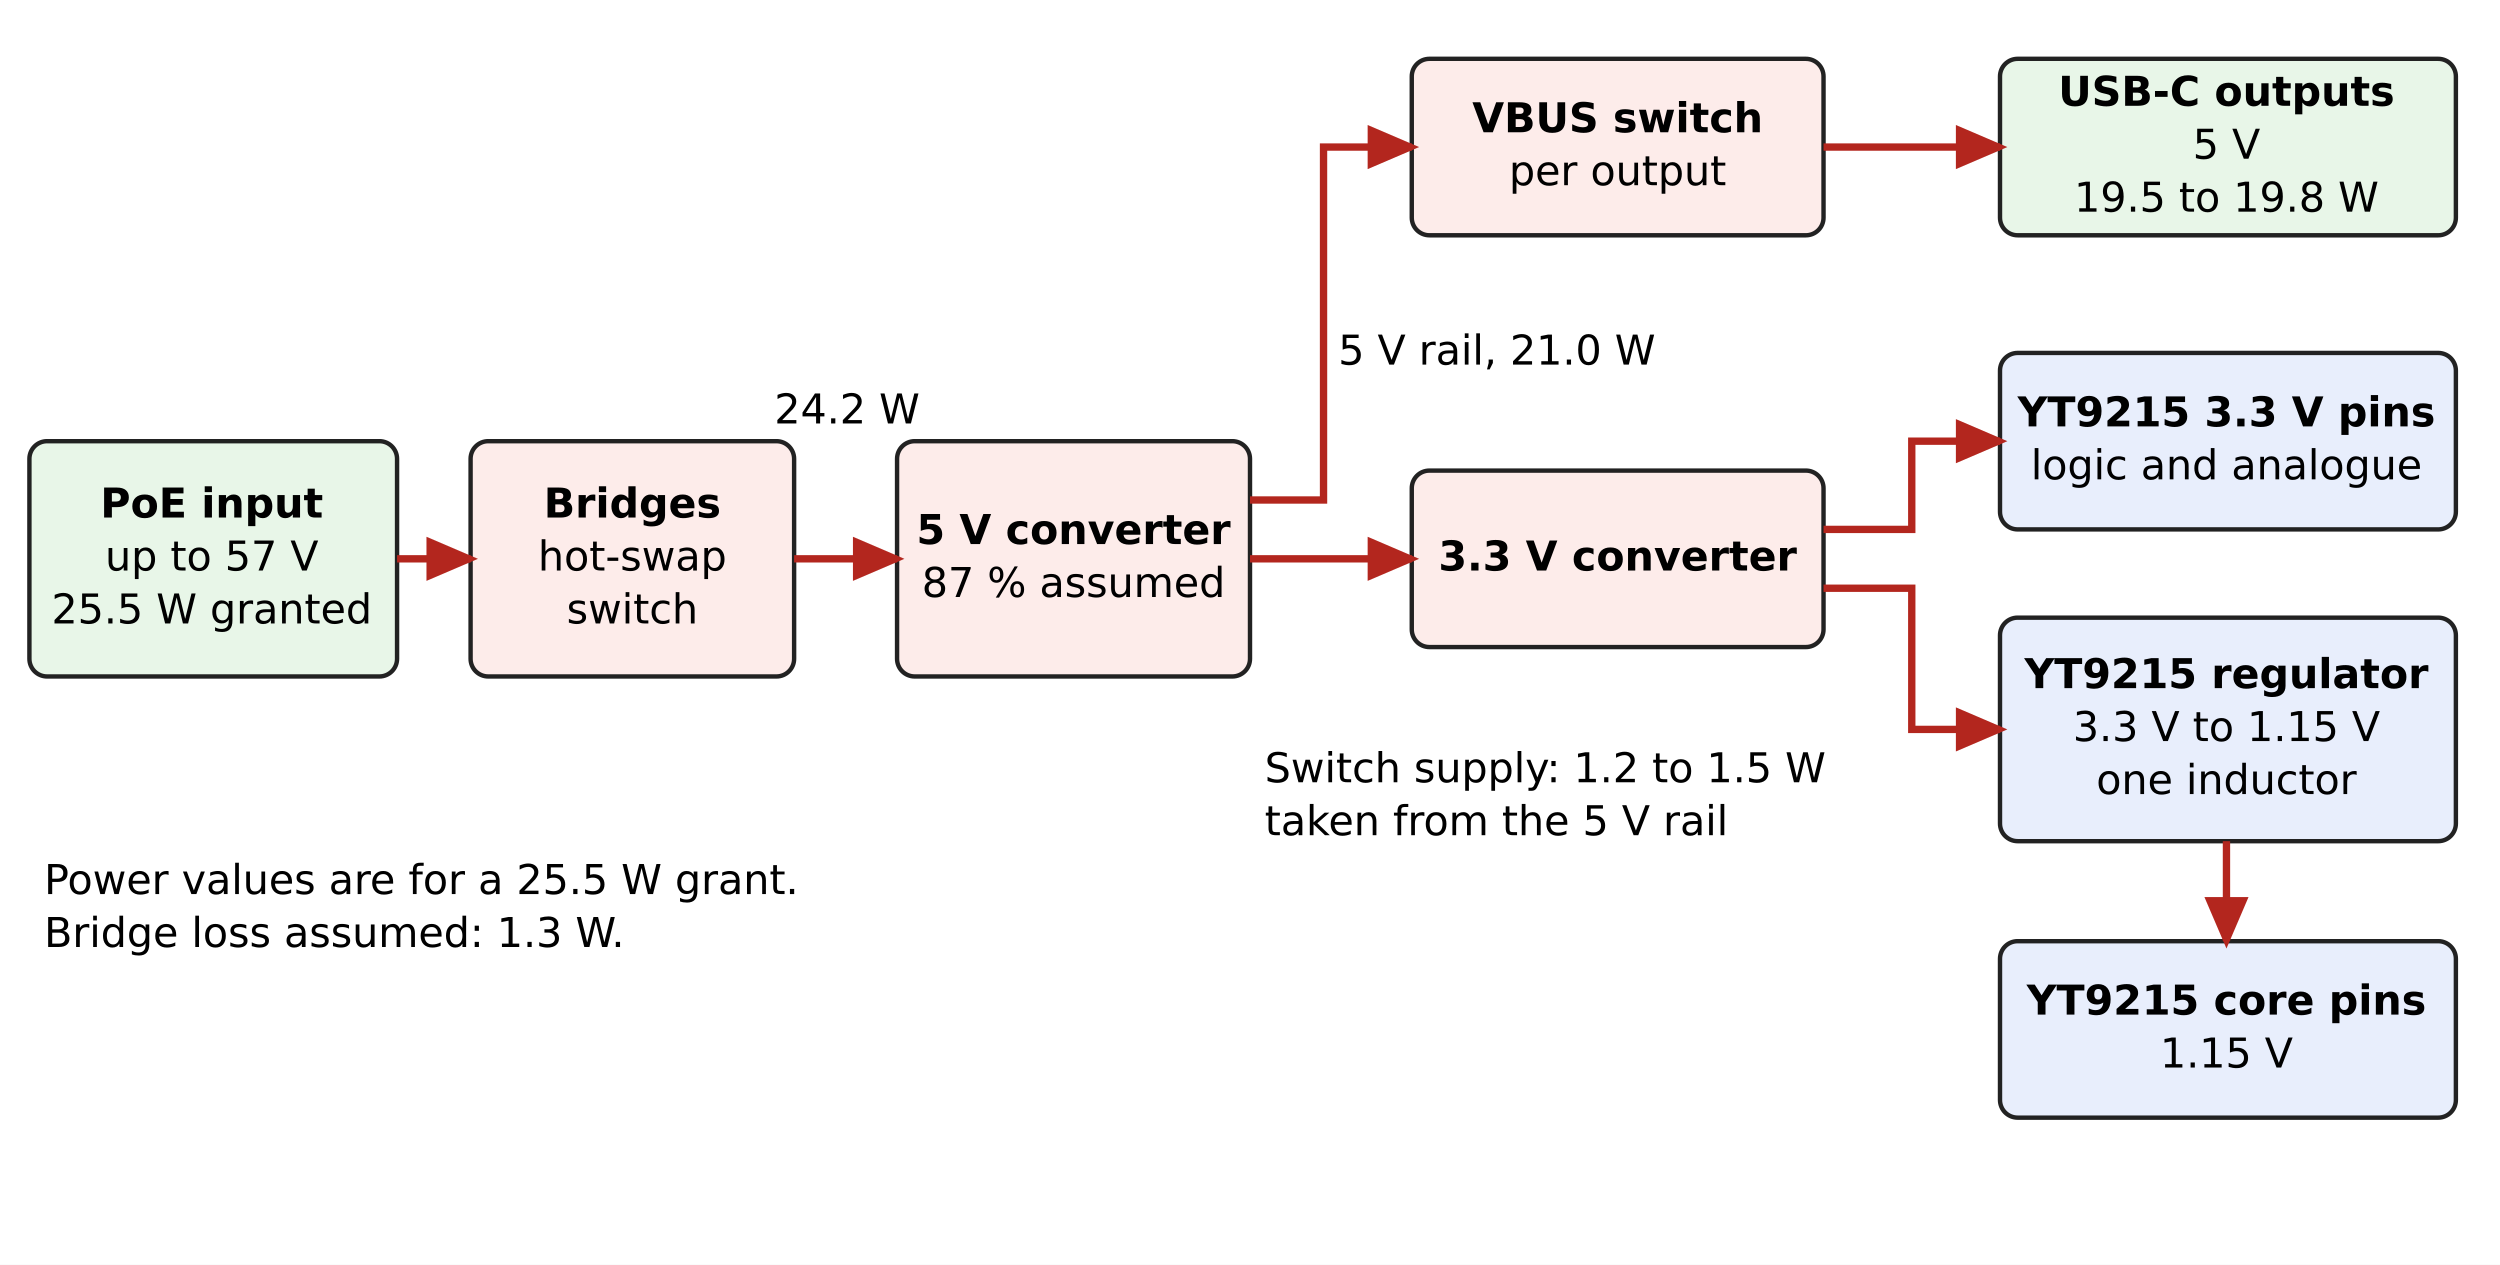
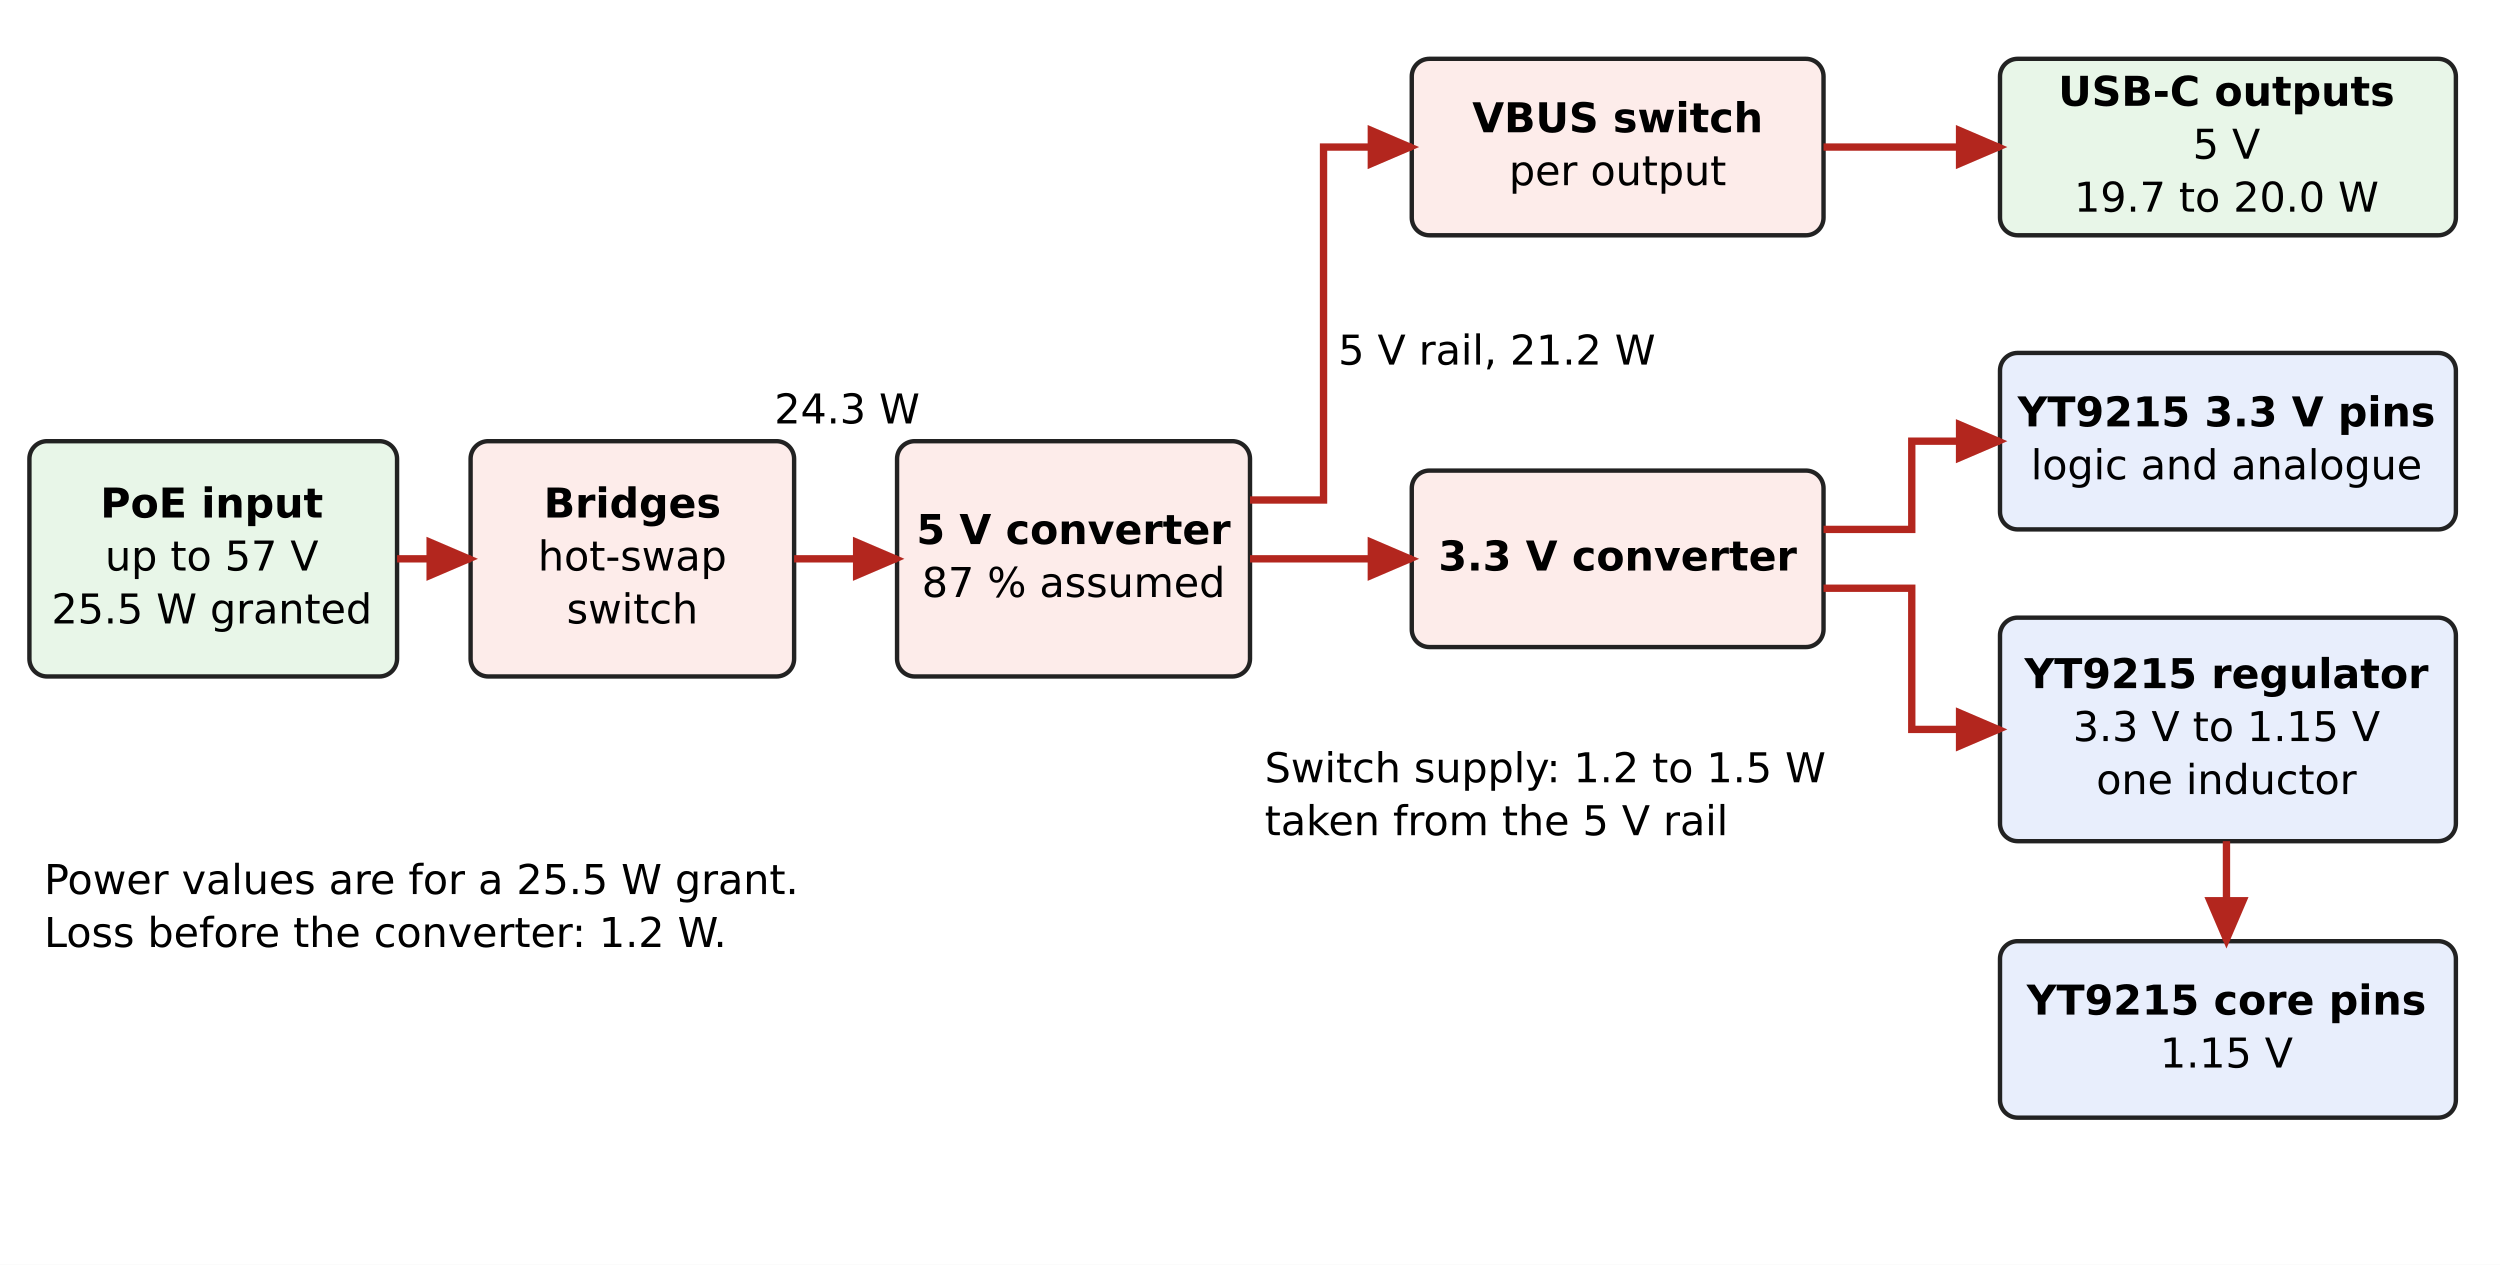
<svg xmlns="http://www.w3.org/2000/svg" viewBox="0 0 850 430" width="850" height="430" font-family="DejaVu Sans, Arial, sans-serif" font-size="14">
  <defs>
    <marker id="a" markerWidth="9" markerHeight="8" refX="8" refY="4" orient="auto">
      <path d="M0,0 L9,4 L0,8 z" fill="#222" />
    </marker>
    <marker id="b" markerWidth="9" markerHeight="8" refX="1" refY="4" orient="auto">
      <path d="M9,0 L0,4 L9,8 z" fill="#222" />
    </marker>
    <marker id="pa" markerWidth="7" markerHeight="6" refX="6" refY="3" orient="auto">
      <path d="M0,0 L7,3 L0,6 z" fill="#b3261e" />
    </marker>
  </defs>
  <rect width="850" height="430" fill="#ffffff" />
  <rect x="10" y="150" width="125" height="80" rx="6" fill="#e8f6e8" stroke="#222" stroke-width="1.5" />
  <text x="72" y="172" text-anchor="middle" dominant-baseline="middle" font-weight="bold">PoE input</text>
  <text x="72" y="190" text-anchor="middle" dominant-baseline="middle">up to 57 V</text>
  <text x="72" y="208" text-anchor="middle" dominant-baseline="middle">25.5 W granted</text>
  <rect x="160" y="150" width="110" height="80" rx="6" fill="#fdecea" stroke="#222" stroke-width="1.5" />
  <text x="215" y="172" text-anchor="middle" dominant-baseline="middle" font-weight="bold">Bridges</text>
  <text x="215" y="190" text-anchor="middle" dominant-baseline="middle">hot-swap</text>
  <text x="215" y="208" text-anchor="middle" dominant-baseline="middle">switch</text>
  <path d="M135,190 L160,190" fill="none" stroke="#b3261e" stroke-width="2.5" marker-end="url(#pa)" />
  <rect x="305" y="150" width="120" height="80" rx="6" fill="#fdecea" stroke="#222" stroke-width="1.5" />
  <text x="365" y="181" text-anchor="middle" dominant-baseline="middle" font-weight="bold">5 V converter</text>
  <text x="365" y="199" text-anchor="middle" dominant-baseline="middle">87 % assumed</text>
  <path d="M270,190 L305,190" fill="none" stroke="#b3261e" stroke-width="2.5" marker-end="url(#pa)" />
-   <text x="288" y="140" text-anchor="middle" dominant-baseline="middle">24.2 W</text>
+   <text x="288" y="140" text-anchor="middle" dominant-baseline="middle">24.3 W</text>
  <rect x="480" y="20" width="140" height="60" rx="6" fill="#fdecea" stroke="#222" stroke-width="1.5" />
  <text x="550" y="41" text-anchor="middle" dominant-baseline="middle" font-weight="bold">VBUS switch</text>
  <text x="550" y="59" text-anchor="middle" dominant-baseline="middle">per output</text>
  <rect x="680" y="20" width="155" height="60" rx="6" fill="#e8f6e8" stroke="#222" stroke-width="1.5" />
  <text x="757" y="32" text-anchor="middle" dominant-baseline="middle" font-weight="bold">USB-C outputs</text>
  <text x="757" y="50" text-anchor="middle" dominant-baseline="middle">5 V</text>
-   <text x="757" y="68" text-anchor="middle" dominant-baseline="middle">19.5 to 19.8 W</text>
+   <text x="757" y="68" text-anchor="middle" dominant-baseline="middle">19.7 to 20.0 W</text>
  <path d="M425,170 L450,170 L450,50 L480,50" fill="none" stroke="#b3261e" stroke-width="2.5" marker-end="url(#pa)" />
  <path d="M620,50 L680,50" fill="none" stroke="#b3261e" stroke-width="2.5" marker-end="url(#pa)" />
-   <text x="455" y="120" text-anchor="start" dominant-baseline="middle">5 V rail, 21.0 W</text>
+   <text x="455" y="120" text-anchor="start" dominant-baseline="middle">5 V rail, 21.2 W</text>
  <rect x="480" y="160" width="140" height="60" rx="6" fill="#fdecea" stroke="#222" stroke-width="1.5" />
  <text x="550" y="190" text-anchor="middle" dominant-baseline="middle" font-weight="bold">3.3 V converter</text>
  <path d="M425,190 L480,190" fill="none" stroke="#b3261e" stroke-width="2.5" marker-end="url(#pa)" />
  <rect x="680" y="120" width="155" height="60" rx="6" fill="#e8eefc" stroke="#222" stroke-width="1.5" />
  <text x="757" y="141" text-anchor="middle" dominant-baseline="middle" font-weight="bold">YT9215 3.3 V pins</text>
  <text x="757" y="159" text-anchor="middle" dominant-baseline="middle">logic and analogue</text>
  <path d="M620,180 L650,180 L650,150 L680,150" fill="none" stroke="#b3261e" stroke-width="2.5" marker-end="url(#pa)" />
  <rect x="680" y="210" width="155" height="76" rx="6" fill="#e8eefc" stroke="#222" stroke-width="1.5" />
  <text x="757" y="230" text-anchor="middle" dominant-baseline="middle" font-weight="bold">YT9215 regulator</text>
  <text x="757" y="248" text-anchor="middle" dominant-baseline="middle">3.3 V to 1.15 V</text>
  <text x="757" y="266" text-anchor="middle" dominant-baseline="middle">one inductor</text>
  <path d="M620,200 L650,200 L650,248 L680,248" fill="none" stroke="#b3261e" stroke-width="2.5" marker-end="url(#pa)" />
  <rect x="680" y="320" width="155" height="60" rx="6" fill="#e8eefc" stroke="#222" stroke-width="1.5" />
  <text x="757" y="341" text-anchor="middle" dominant-baseline="middle" font-weight="bold">YT9215 core pins</text>
  <text x="757" y="359" text-anchor="middle" dominant-baseline="middle">1.15 V</text>
  <path d="M757,286 L757,320" fill="none" stroke="#b3261e" stroke-width="2.5" marker-end="url(#pa)" />
  <text x="430" y="262" text-anchor="start" dominant-baseline="middle">Switch supply: 1.2 to 1.5 W</text>
  <text x="430" y="280" text-anchor="start" dominant-baseline="middle">taken from the 5 V rail</text>
  <text x="15" y="300" text-anchor="start" dominant-baseline="middle">Power values are for a 25.5 W grant.</text>
-   <text x="15" y="318" text-anchor="start" dominant-baseline="middle">Bridge loss assumed: 1.3 W.</text>
+   <text x="15" y="318" text-anchor="start" dominant-baseline="middle">Loss before the converter: 1.2 W.</text>
</svg>
